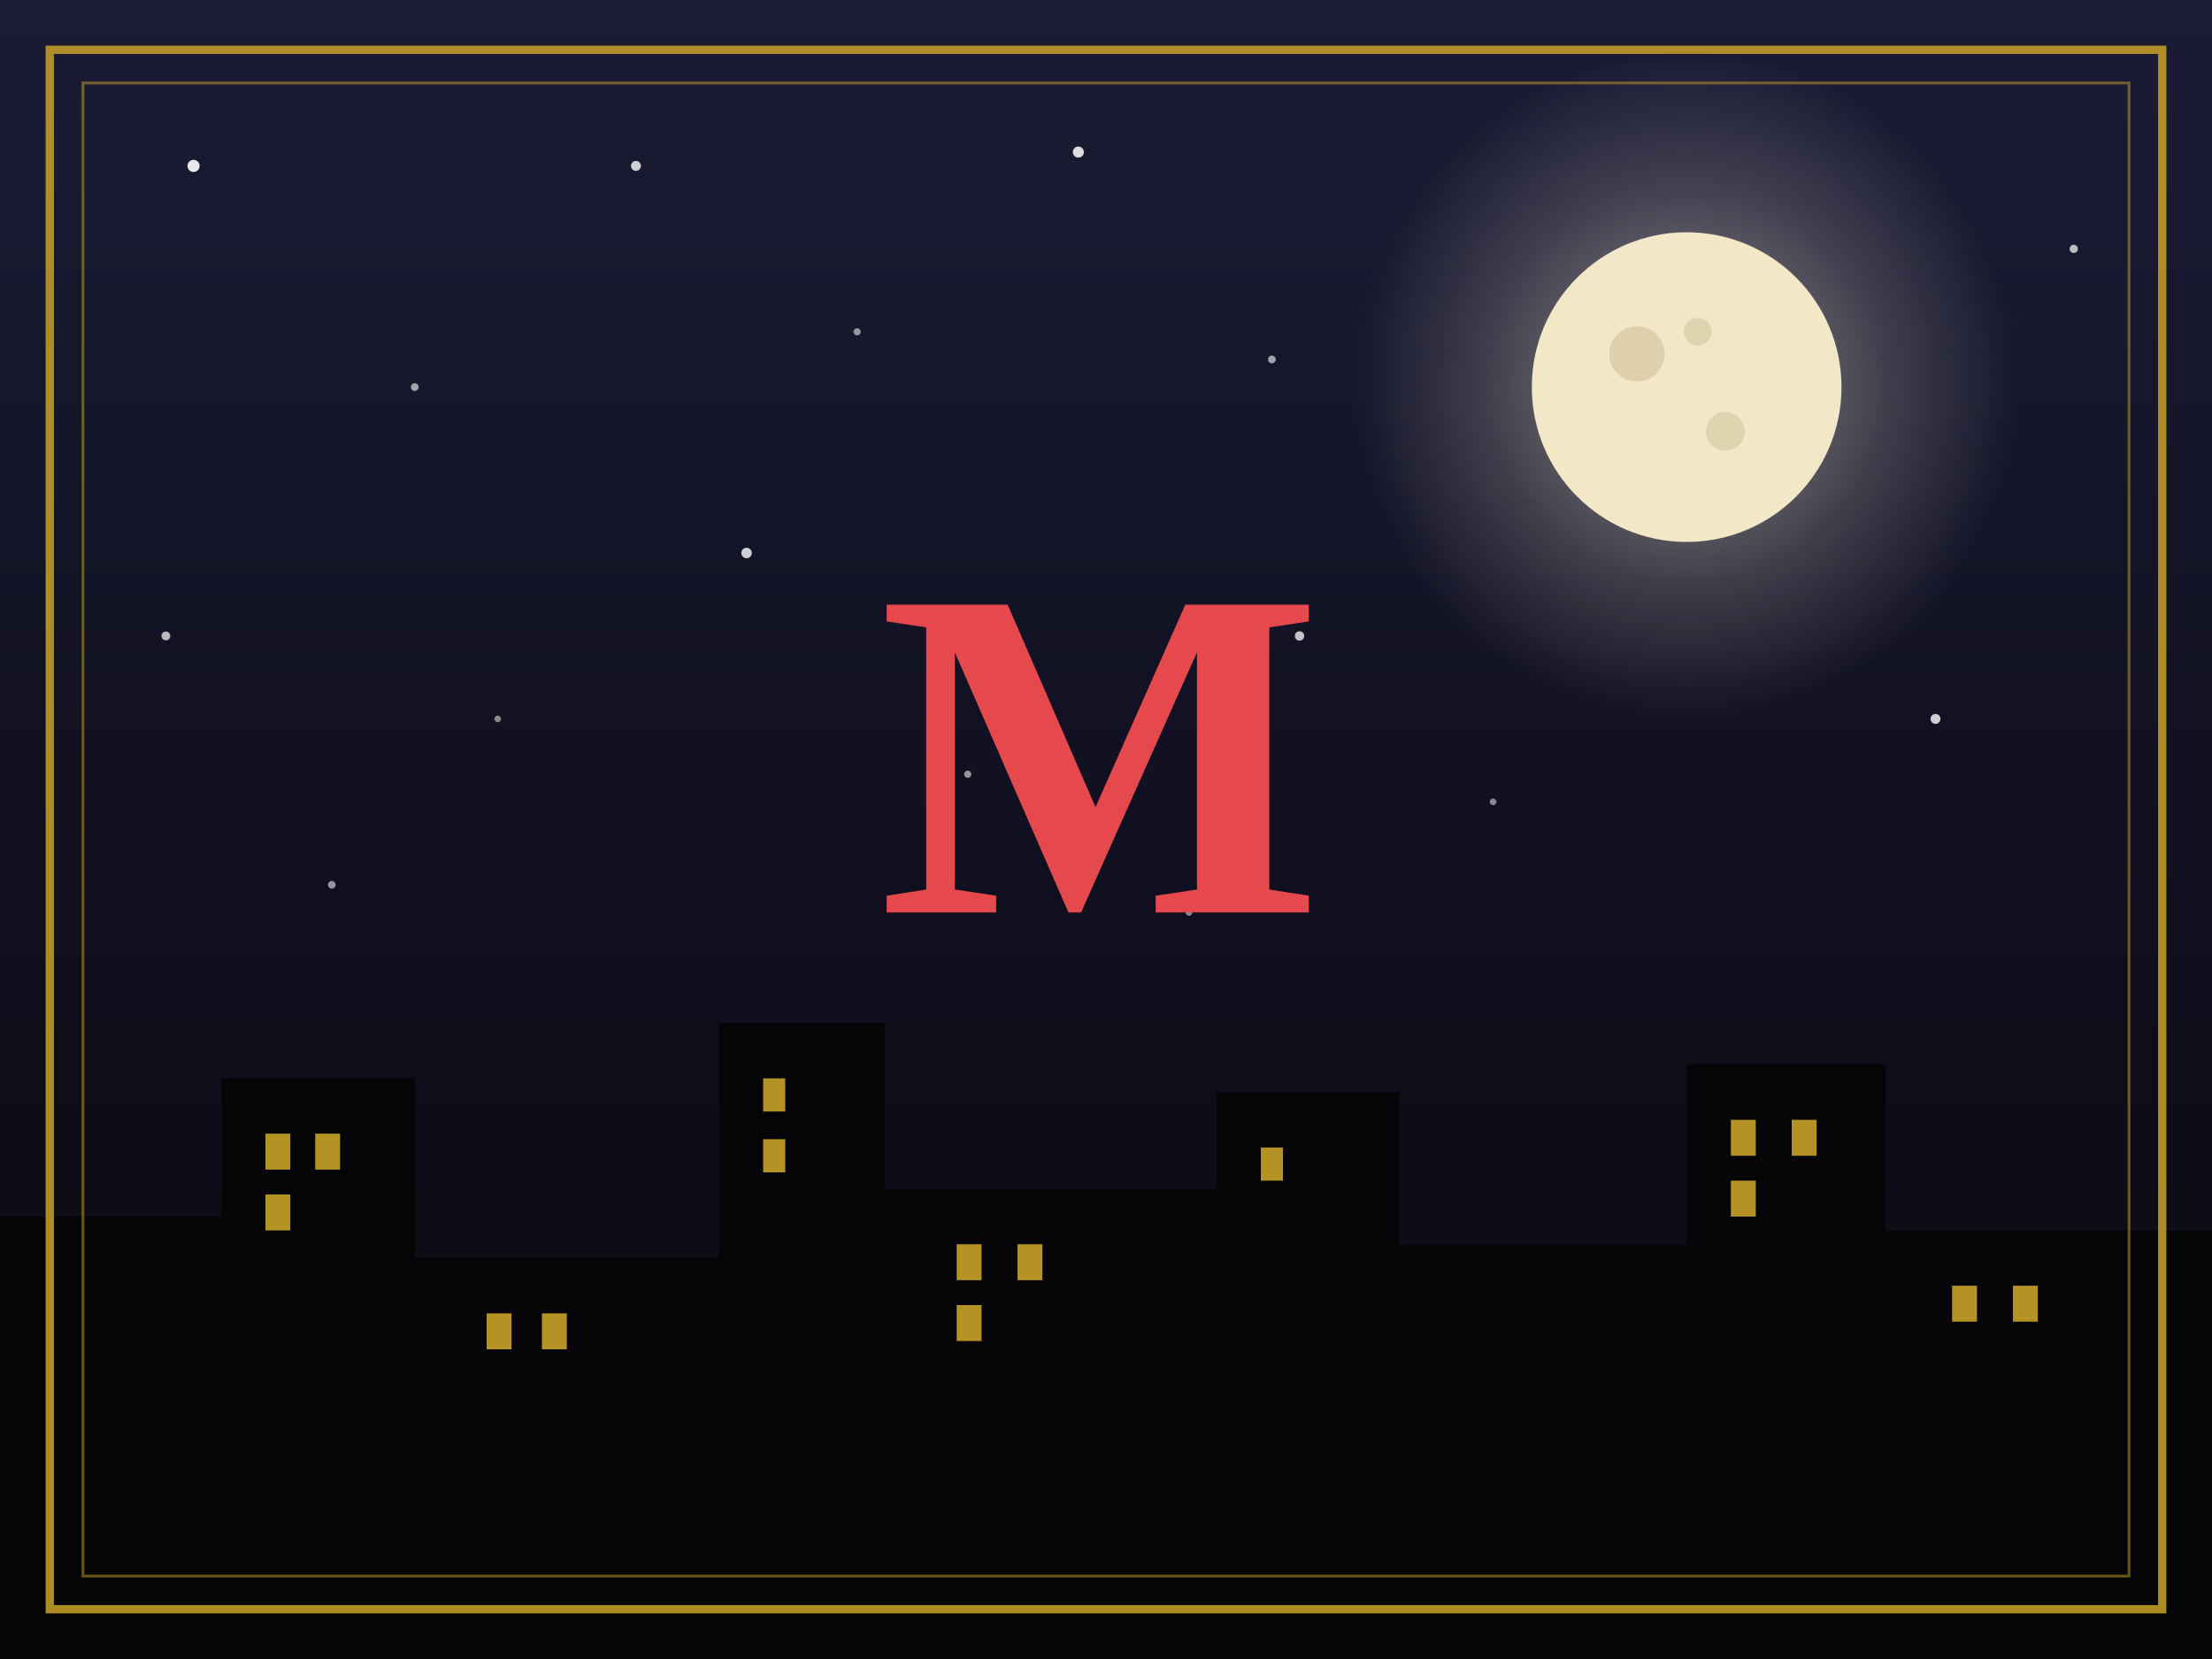
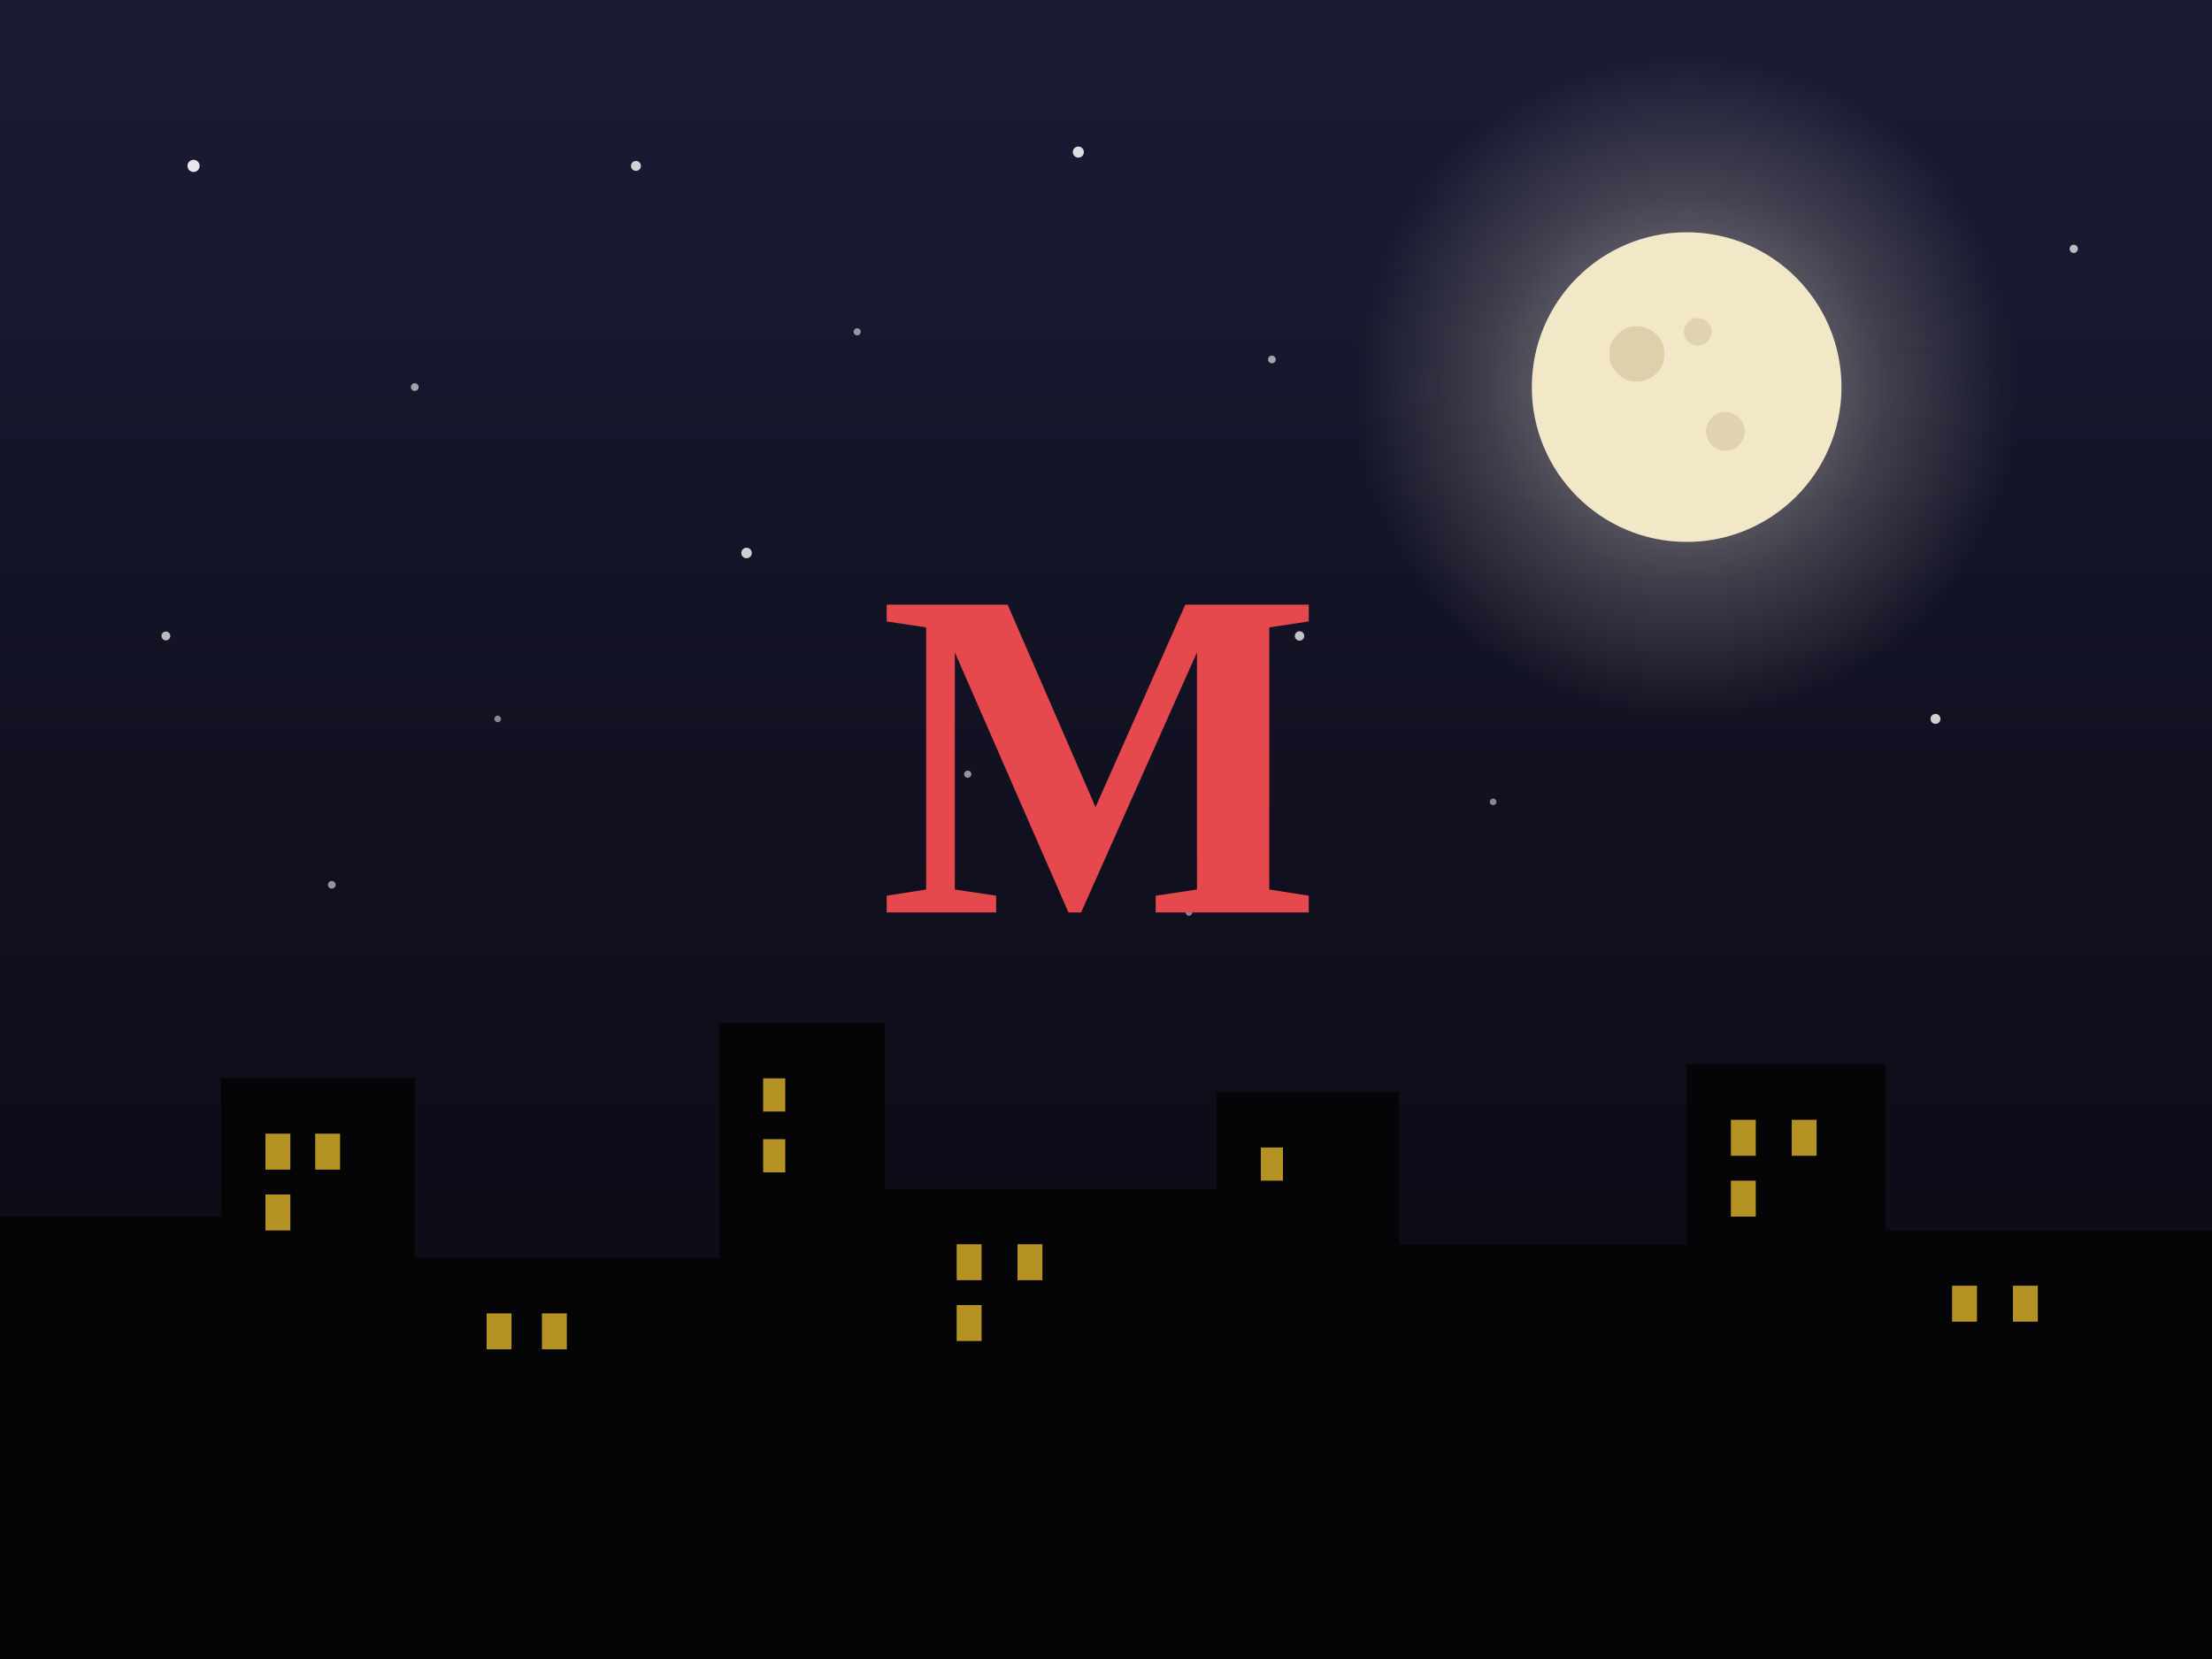
<svg xmlns="http://www.w3.org/2000/svg" viewBox="0 0 800 600">
  <defs>
    <linearGradient id="mafia-sky" x1="0" y1="0" x2="0" y2="1">
      <stop offset="0" stop-color="#1b1b36" />
      <stop offset="0.6" stop-color="#0e0e1c" />
      <stop offset="1" stop-color="#0b0b10" />
    </linearGradient>
    <radialGradient id="mafia-moonglow" cx="0.5" cy="0.5" r="0.5">
      <stop offset="0" stop-color="#fdf6e1" stop-opacity="0.55" />
      <stop offset="0.6" stop-color="#fdf6e1" stop-opacity="0.18" />
      <stop offset="1" stop-color="#fdf6e1" stop-opacity="0" />
    </radialGradient>
  </defs>
  <rect width="800" height="600" fill="url(#mafia-sky)" />
  <g fill="#ffffff">
    <circle cx="70" cy="60" r="2.2" opacity="0.9" />
    <circle cx="150" cy="140" r="1.4" opacity="0.6" />
    <circle cx="230" cy="60" r="1.8" opacity="0.8" />
    <circle cx="310" cy="120" r="1.3" opacity="0.55" />
    <circle cx="390" cy="55" r="2" opacity="0.85" />
    <circle cx="460" cy="130" r="1.4" opacity="0.6" />
    <circle cx="60" cy="230" r="1.6" opacity="0.7" />
    <circle cx="180" cy="260" r="1.2" opacity="0.5" />
    <circle cx="270" cy="200" r="1.9" opacity="0.8" />
    <circle cx="350" cy="280" r="1.3" opacity="0.55" />
    <circle cx="470" cy="230" r="1.7" opacity="0.75" />
    <circle cx="540" cy="290" r="1.2" opacity="0.5" />
    <circle cx="700" cy="260" r="1.8" opacity="0.8" />
    <circle cx="750" cy="90" r="1.5" opacity="0.7" />
    <circle cx="120" cy="320" r="1.4" opacity="0.55" />
    <circle cx="430" cy="330" r="1.2" opacity="0.5" />
  </g>
  <circle cx="610" cy="140" r="120" fill="url(#mafia-moonglow)" />
  <circle cx="610" cy="140" r="56" fill="#f2e8c8" />
  <circle cx="592" cy="128" r="10" fill="#d9cba4" opacity="0.8" />
  <circle cx="624" cy="156" r="7" fill="#d9cba4" opacity="0.7" />
  <circle cx="614" cy="120" r="5" fill="#d9cba4" opacity="0.7" />
  <g fill="#050508">
    <rect x="0" y="440" width="100" height="160" />
    <rect x="80" y="390" width="70" height="210" />
    <rect x="150" y="455" width="110" height="145" />
    <rect x="260" y="370" width="60" height="230" />
    <rect x="320" y="430" width="120" height="170" />
    <rect x="440" y="395" width="66" height="205" />
    <rect x="506" y="450" width="104" height="150" />
    <rect x="610" y="385" width="72" height="215" />
    <rect x="682" y="445" width="118" height="155" />
  </g>
  <g fill="#c9a227" opacity="0.9">
    <rect x="96" y="410" width="9" height="13" />
    <rect x="114" y="410" width="9" height="13" />
    <rect x="96" y="432" width="9" height="13" />
    <rect x="176" y="475" width="9" height="13" />
    <rect x="196" y="475" width="9" height="13" />
    <rect x="276" y="390" width="8" height="12" />
    <rect x="276" y="412" width="8" height="12" />
    <rect x="346" y="450" width="9" height="13" />
    <rect x="368" y="450" width="9" height="13" />
    <rect x="346" y="472" width="9" height="13" />
    <rect x="456" y="415" width="8" height="12" />
    <rect x="626" y="405" width="9" height="13" />
    <rect x="626" y="427" width="9" height="13" />
    <rect x="648" y="405" width="9" height="13" />
    <rect x="706" y="465" width="9" height="13" />
    <rect x="728" y="465" width="9" height="13" />
  </g>
  <text x="398" y="330" text-anchor="middle" font-family="Georgia, 'Times New Roman', serif" font-size="170" font-weight="bold" letter-spacing="10" fill="#e5484d">M</text>
-   <rect x="18" y="18" width="764" height="564" fill="none" stroke="#c9a227" stroke-width="3" opacity="0.85" />
-   <rect x="30" y="30" width="740" height="540" fill="none" stroke="#c9a227" stroke-width="1" opacity="0.5" />
</svg>
